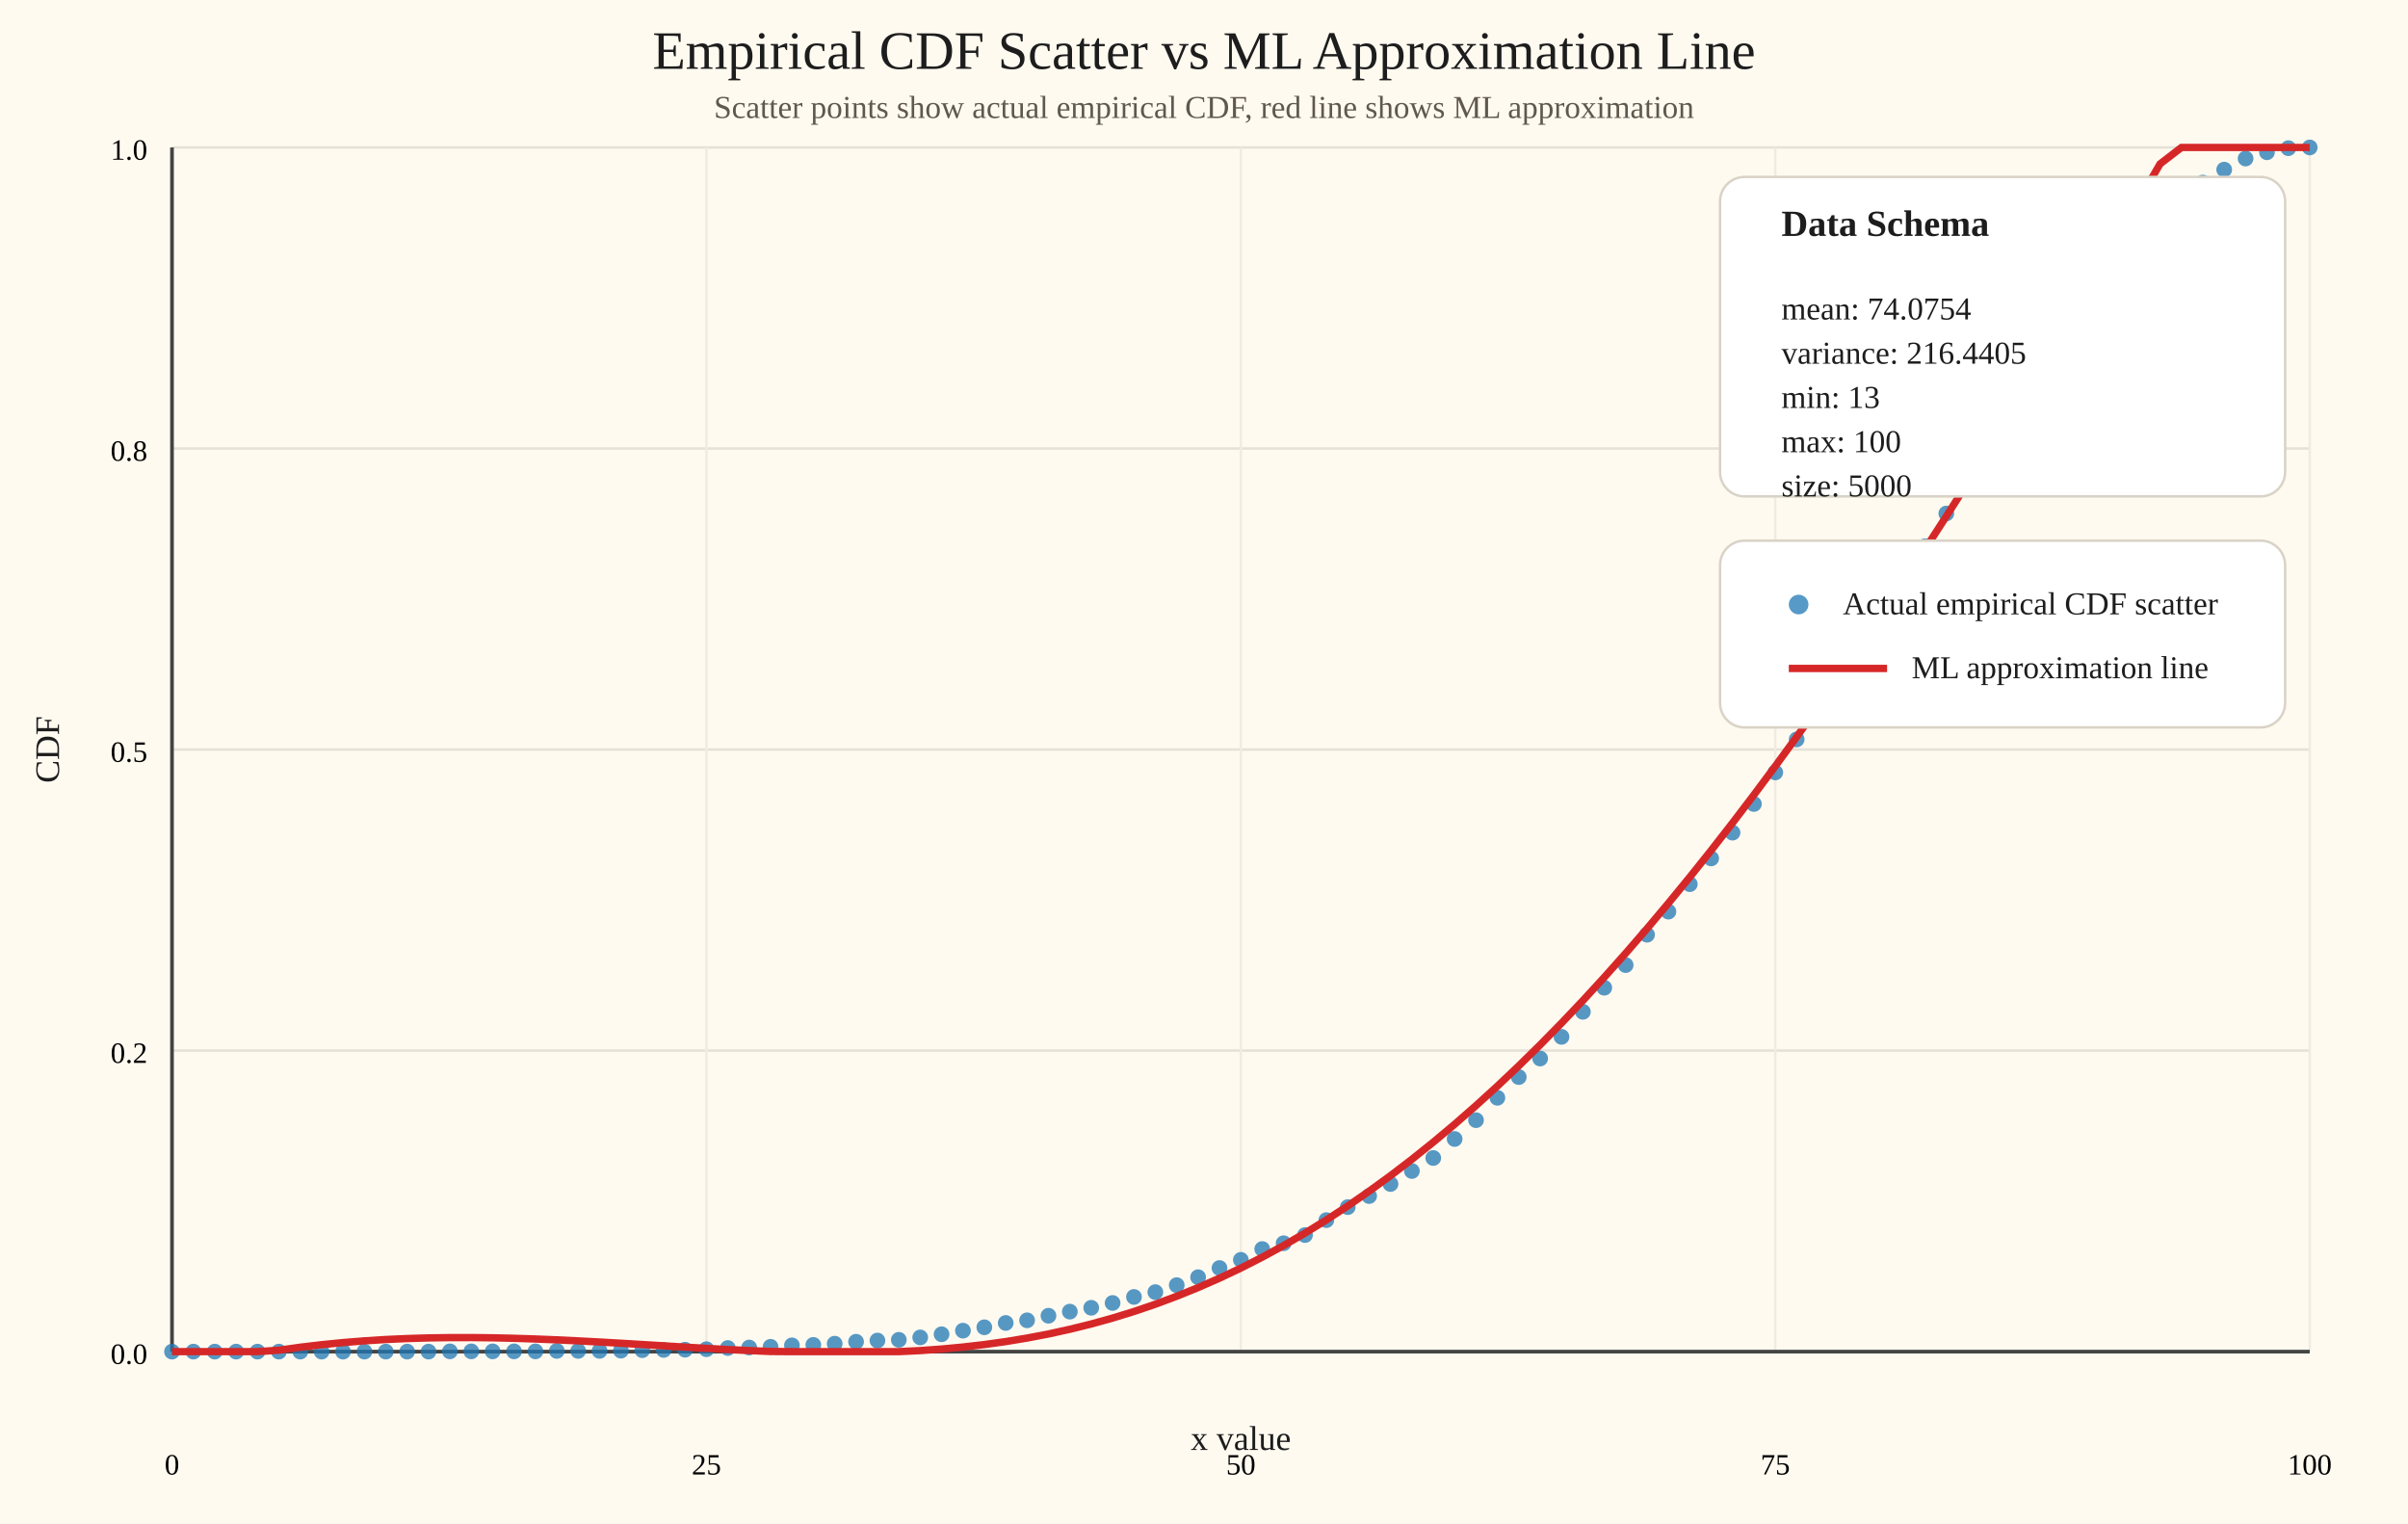
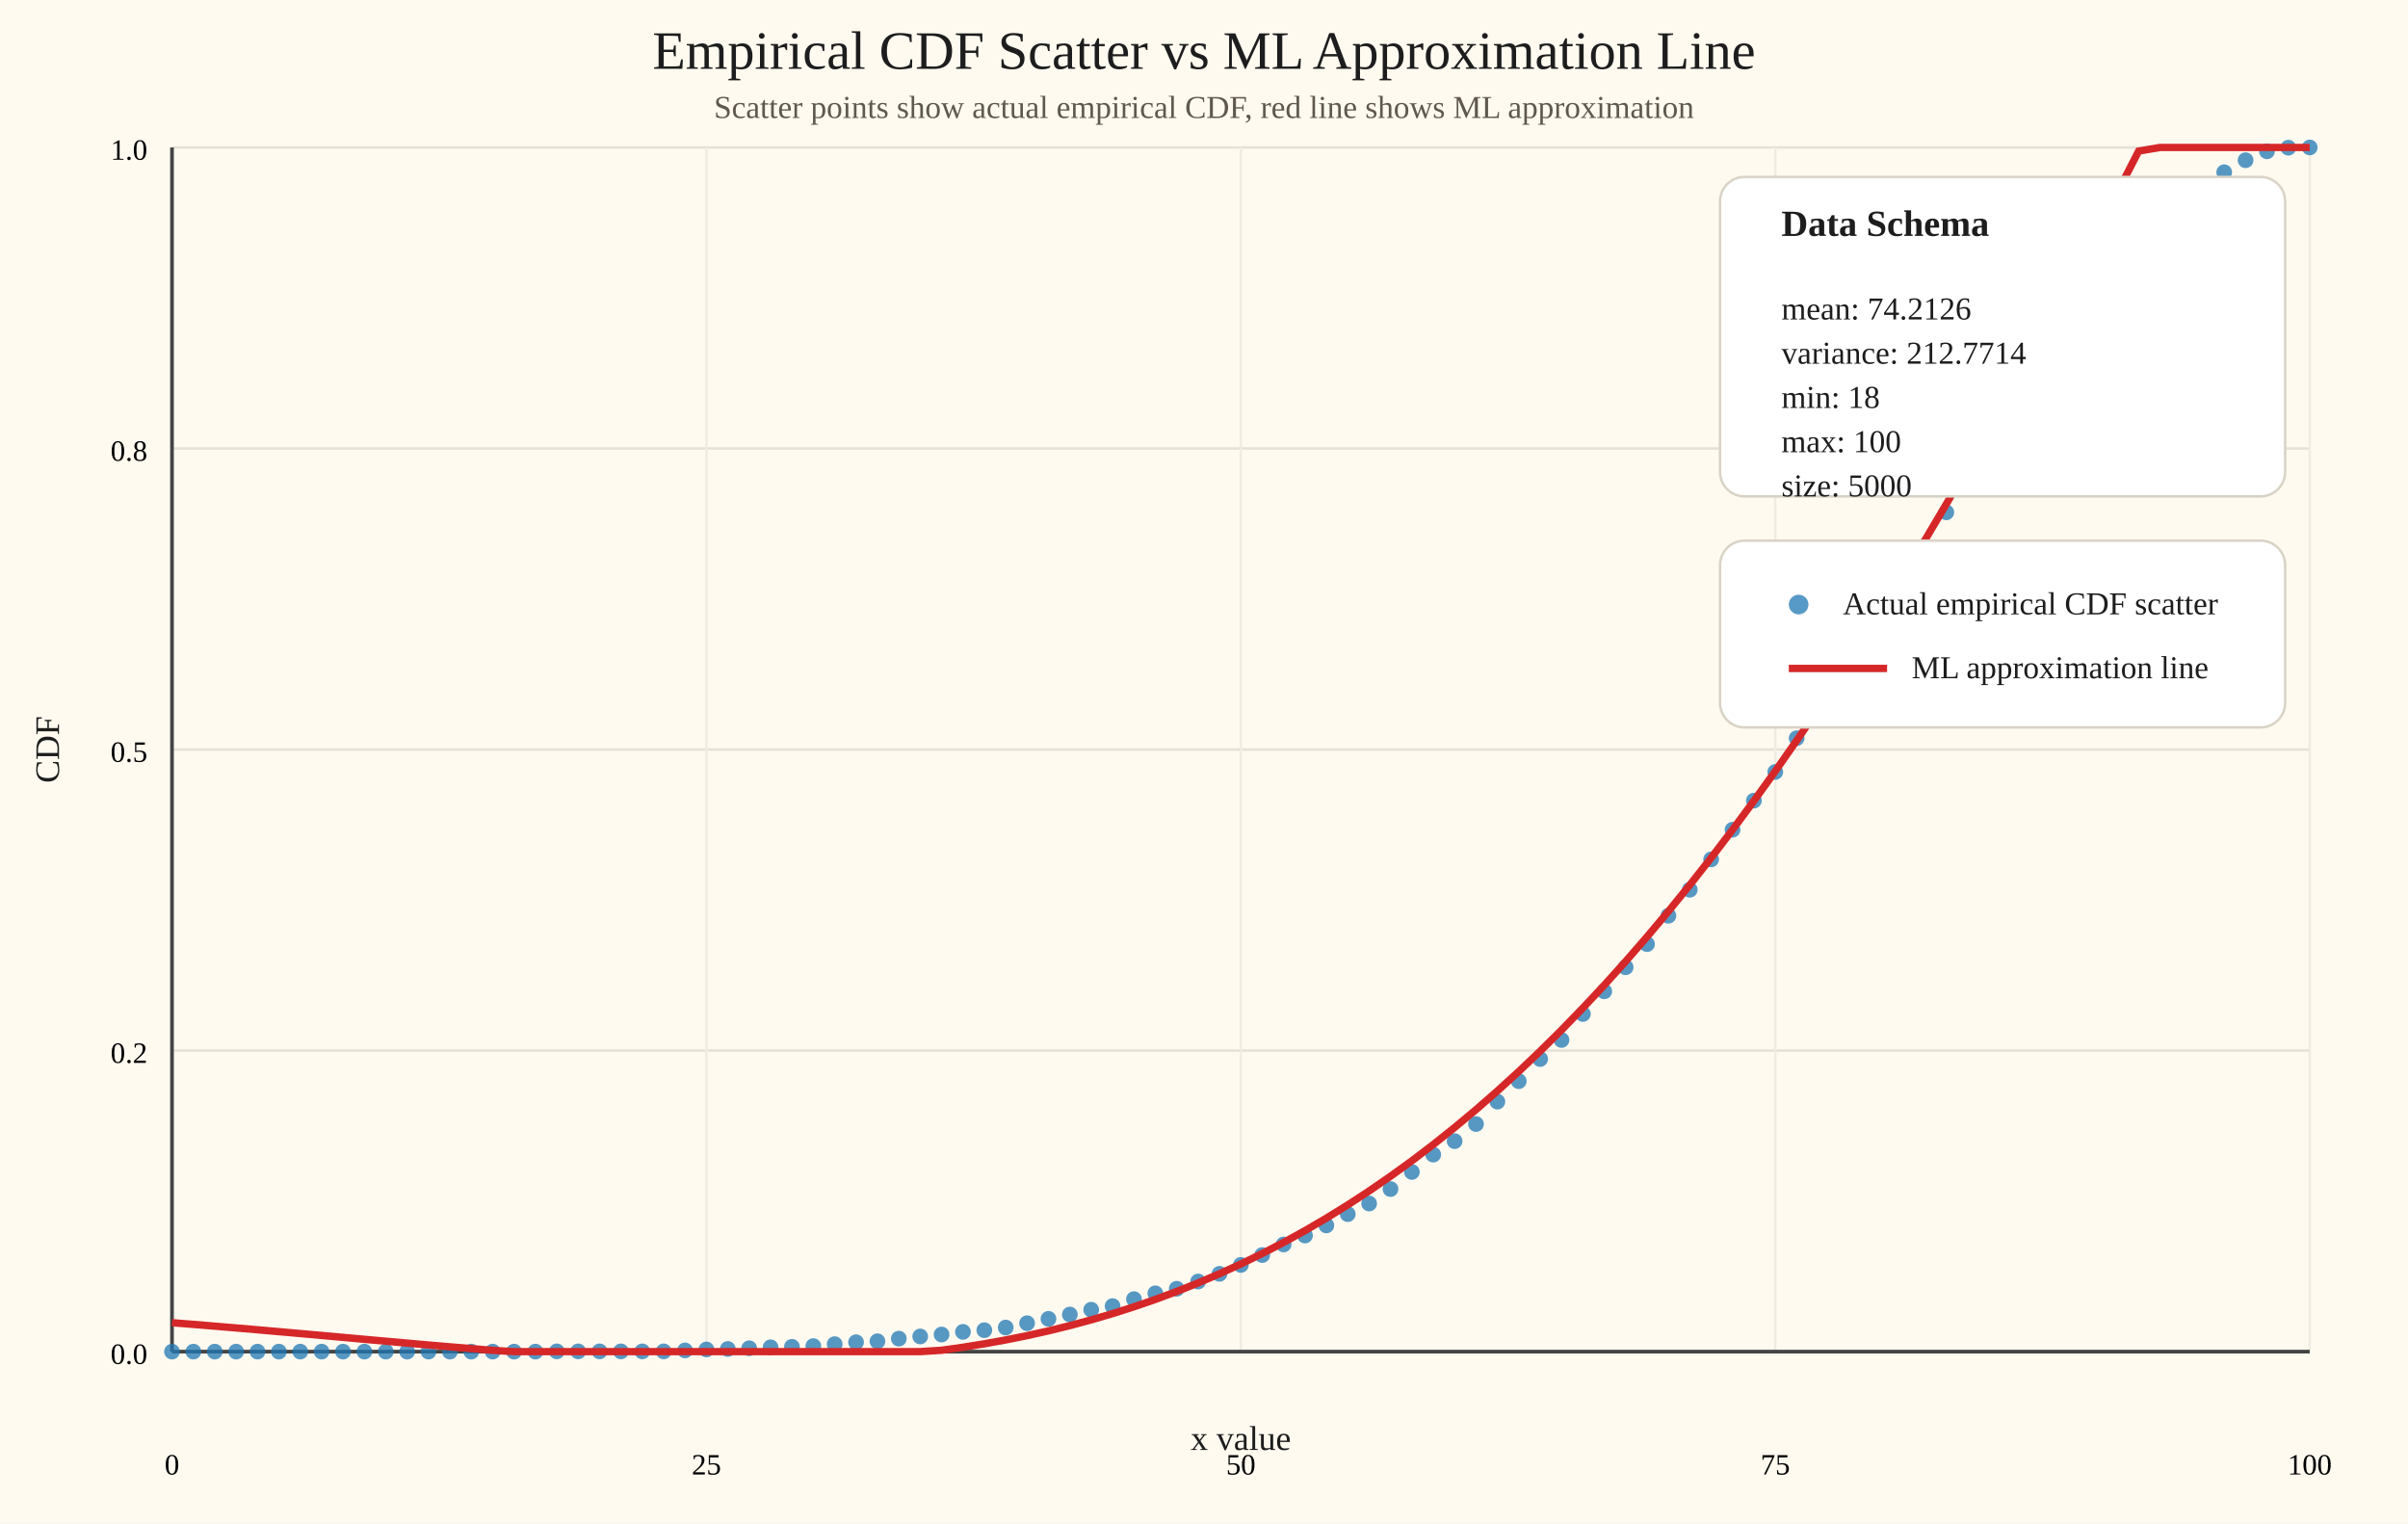
<svg xmlns="http://www.w3.org/2000/svg" width="980" height="620" viewBox="0 0 980 620">
  <rect width="100%" height="100%" fill="#fffaf0" />
  <text x="490.0" y="28" font-size="22" text-anchor="middle" fill="#1d1d1d">Empirical CDF Scatter vs ML Approximation Line</text>
  <text x="490.0" y="48" font-size="13" text-anchor="middle" fill="#5f584d">Scatter points show actual empirical CDF, red line shows ML approximation</text>
  <g>
    <line x1="70" y1="550.00" x2="940" y2="550.00" stroke="#e6e1d7" stroke-width="1" />
    <text x="60" y="555.00" font-size="12" text-anchor="end">0.0</text>
  </g>
  <g>
    <line x1="70" y1="427.50" x2="940" y2="427.50" stroke="#e6e1d7" stroke-width="1" />
    <text x="60" y="432.50" font-size="12" text-anchor="end">0.2</text>
  </g>
  <g>
    <line x1="70" y1="305.00" x2="940" y2="305.00" stroke="#e6e1d7" stroke-width="1" />
    <text x="60" y="310.00" font-size="12" text-anchor="end">0.5</text>
  </g>
  <g>
    <line x1="70" y1="182.50" x2="940" y2="182.50" stroke="#e6e1d7" stroke-width="1" />
    <text x="60" y="187.50" font-size="12" text-anchor="end">0.8</text>
  </g>
  <g>
    <line x1="70" y1="60.00" x2="940" y2="60.00" stroke="#e6e1d7" stroke-width="1" />
    <text x="60" y="65.00" font-size="12" text-anchor="end">1.0</text>
  </g>
  <g>
    <line x1="70.00" y1="60" x2="70.00" y2="550" stroke="#f0ece3" stroke-width="1" />
    <text x="70.00" y="600" font-size="12" text-anchor="middle">0</text>
  </g>
  <g>
    <line x1="287.50" y1="60" x2="287.50" y2="550" stroke="#f0ece3" stroke-width="1" />
    <text x="287.50" y="600" font-size="12" text-anchor="middle">25</text>
  </g>
  <g>
    <line x1="505.00" y1="60" x2="505.00" y2="550" stroke="#f0ece3" stroke-width="1" />
    <text x="505.00" y="600" font-size="12" text-anchor="middle">50</text>
  </g>
  <g>
    <line x1="722.50" y1="60" x2="722.50" y2="550" stroke="#f0ece3" stroke-width="1" />
    <text x="722.50" y="600" font-size="12" text-anchor="middle">75</text>
  </g>
  <g>
    <line x1="940.00" y1="60" x2="940.00" y2="550" stroke="#f0ece3" stroke-width="1" />
    <text x="940.00" y="600" font-size="12" text-anchor="middle">100</text>
  </g>
  <line x1="70" y1="60" x2="70" y2="550" stroke="#444" stroke-width="1.5" />
  <line x1="70" y1="550" x2="940" y2="550" stroke="#444" stroke-width="1.5" />
  <circle cx="70.00" cy="550.00" r="3.2" fill="#1f77b4" fill-opacity="0.75" />
  <circle cx="78.70" cy="550.00" r="3.2" fill="#1f77b4" fill-opacity="0.75" />
  <circle cx="87.40" cy="550.00" r="3.2" fill="#1f77b4" fill-opacity="0.75" />
  <circle cx="96.10" cy="550.00" r="3.2" fill="#1f77b4" fill-opacity="0.75" />
  <circle cx="104.80" cy="550.00" r="3.2" fill="#1f77b4" fill-opacity="0.75" />
  <circle cx="113.50" cy="550.00" r="3.2" fill="#1f77b4" fill-opacity="0.75" />
  <circle cx="122.20" cy="550.00" r="3.2" fill="#1f77b4" fill-opacity="0.75" />
  <circle cx="130.90" cy="550.00" r="3.2" fill="#1f77b4" fill-opacity="0.75" />
  <circle cx="139.60" cy="550.00" r="3.2" fill="#1f77b4" fill-opacity="0.75" />
  <circle cx="148.30" cy="550.00" r="3.2" fill="#1f77b4" fill-opacity="0.75" />
  <circle cx="157.00" cy="550.00" r="3.2" fill="#1f77b4" fill-opacity="0.75" />
  <circle cx="165.70" cy="550.00" r="3.2" fill="#1f77b4" fill-opacity="0.75" />
  <circle cx="174.40" cy="550.00" r="3.2" fill="#1f77b4" fill-opacity="0.75" />
-   <circle cx="183.10" cy="549.90" r="3.2" fill="#1f77b4" fill-opacity="0.75" />
-   <circle cx="191.80" cy="549.90" r="3.2" fill="#1f77b4" fill-opacity="0.75" />
-   <circle cx="200.50" cy="549.90" r="3.2" fill="#1f77b4" fill-opacity="0.75" />
-   <circle cx="209.20" cy="549.90" r="3.2" fill="#1f77b4" fill-opacity="0.75" />
-   <circle cx="217.90" cy="549.90" r="3.2" fill="#1f77b4" fill-opacity="0.75" />
-   <circle cx="226.60" cy="549.71" r="3.2" fill="#1f77b4" fill-opacity="0.75" />
-   <circle cx="235.30" cy="549.71" r="3.2" fill="#1f77b4" fill-opacity="0.75" />
-   <circle cx="244.00" cy="549.71" r="3.2" fill="#1f77b4" fill-opacity="0.75" />
-   <circle cx="252.70" cy="549.61" r="3.2" fill="#1f77b4" fill-opacity="0.75" />
-   <circle cx="261.40" cy="549.41" r="3.2" fill="#1f77b4" fill-opacity="0.75" />
-   <circle cx="270.10" cy="549.31" r="3.2" fill="#1f77b4" fill-opacity="0.75" />
-   <circle cx="278.80" cy="549.22" r="3.2" fill="#1f77b4" fill-opacity="0.75" />
-   <circle cx="287.50" cy="549.02" r="3.2" fill="#1f77b4" fill-opacity="0.75" />
-   <circle cx="296.20" cy="548.53" r="3.2" fill="#1f77b4" fill-opacity="0.75" />
-   <circle cx="304.90" cy="548.33" r="3.2" fill="#1f77b4" fill-opacity="0.75" />
-   <circle cx="313.60" cy="548.04" r="3.2" fill="#1f77b4" fill-opacity="0.75" />
-   <circle cx="322.30" cy="547.45" r="3.2" fill="#1f77b4" fill-opacity="0.75" />
-   <circle cx="331.00" cy="547.26" r="3.2" fill="#1f77b4" fill-opacity="0.75" />
-   <circle cx="339.70" cy="546.77" r="3.2" fill="#1f77b4" fill-opacity="0.75" />
-   <circle cx="348.40" cy="545.98" r="3.2" fill="#1f77b4" fill-opacity="0.75" />
-   <circle cx="357.10" cy="545.49" r="3.2" fill="#1f77b4" fill-opacity="0.75" />
-   <circle cx="365.80" cy="545.20" r="3.2" fill="#1f77b4" fill-opacity="0.75" />
-   <circle cx="374.50" cy="544.22" r="3.2" fill="#1f77b4" fill-opacity="0.75" />
-   <circle cx="383.20" cy="542.94" r="3.2" fill="#1f77b4" fill-opacity="0.75" />
-   <circle cx="391.90" cy="541.47" r="3.2" fill="#1f77b4" fill-opacity="0.75" />
-   <circle cx="400.60" cy="540.10" r="3.2" fill="#1f77b4" fill-opacity="0.75" />
-   <circle cx="409.30" cy="538.34" r="3.2" fill="#1f77b4" fill-opacity="0.75" />
-   <circle cx="418.00" cy="537.26" r="3.2" fill="#1f77b4" fill-opacity="0.75" />
-   <circle cx="426.70" cy="535.40" r="3.2" fill="#1f77b4" fill-opacity="0.75" />
-   <circle cx="435.40" cy="533.73" r="3.2" fill="#1f77b4" fill-opacity="0.75" />
-   <circle cx="444.10" cy="532.16" r="3.2" fill="#1f77b4" fill-opacity="0.75" />
-   <circle cx="452.80" cy="530.20" r="3.2" fill="#1f77b4" fill-opacity="0.75" />
-   <circle cx="461.50" cy="527.75" r="3.2" fill="#1f77b4" fill-opacity="0.75" />
-   <circle cx="470.20" cy="525.79" r="3.2" fill="#1f77b4" fill-opacity="0.75" />
-   <circle cx="478.90" cy="522.95" r="3.2" fill="#1f77b4" fill-opacity="0.75" />
-   <circle cx="487.60" cy="519.72" r="3.2" fill="#1f77b4" fill-opacity="0.75" />
-   <circle cx="496.30" cy="515.99" r="3.2" fill="#1f77b4" fill-opacity="0.75" />
-   <circle cx="505.00" cy="512.66" r="3.2" fill="#1f77b4" fill-opacity="0.75" />
-   <circle cx="513.70" cy="508.25" r="3.2" fill="#1f77b4" fill-opacity="0.75" />
-   <circle cx="522.40" cy="505.90" r="3.2" fill="#1f77b4" fill-opacity="0.75" />
-   <circle cx="531.10" cy="502.57" r="3.2" fill="#1f77b4" fill-opacity="0.75" />
-   <circle cx="539.80" cy="496.49" r="3.2" fill="#1f77b4" fill-opacity="0.75" />
-   <circle cx="548.50" cy="491.20" r="3.2" fill="#1f77b4" fill-opacity="0.75" />
-   <circle cx="557.20" cy="486.69" r="3.2" fill="#1f77b4" fill-opacity="0.75" />
-   <circle cx="565.90" cy="481.79" r="3.2" fill="#1f77b4" fill-opacity="0.75" />
-   <circle cx="574.60" cy="476.50" r="3.2" fill="#1f77b4" fill-opacity="0.75" />
-   <circle cx="583.30" cy="471.21" r="3.2" fill="#1f77b4" fill-opacity="0.75" />
-   <circle cx="592.00" cy="463.47" r="3.2" fill="#1f77b4" fill-opacity="0.75" />
-   <circle cx="600.70" cy="455.82" r="3.2" fill="#1f77b4" fill-opacity="0.75" />
-   <circle cx="609.40" cy="446.71" r="3.2" fill="#1f77b4" fill-opacity="0.75" />
-   <circle cx="618.10" cy="438.28" r="3.2" fill="#1f77b4" fill-opacity="0.75" />
-   <circle cx="626.80" cy="430.73" r="3.2" fill="#1f77b4" fill-opacity="0.75" />
-   <circle cx="635.50" cy="421.91" r="3.2" fill="#1f77b4" fill-opacity="0.75" />
-   <circle cx="644.20" cy="411.72" r="3.2" fill="#1f77b4" fill-opacity="0.75" />
-   <circle cx="652.90" cy="401.92" r="3.2" fill="#1f77b4" fill-opacity="0.75" />
-   <circle cx="661.60" cy="392.71" r="3.2" fill="#1f77b4" fill-opacity="0.75" />
-   <circle cx="670.30" cy="380.36" r="3.2" fill="#1f77b4" fill-opacity="0.75" />
-   <circle cx="679.00" cy="370.95" r="3.2" fill="#1f77b4" fill-opacity="0.75" />
-   <circle cx="687.70" cy="359.78" r="3.2" fill="#1f77b4" fill-opacity="0.75" />
-   <circle cx="696.40" cy="349.30" r="3.2" fill="#1f77b4" fill-opacity="0.75" />
-   <circle cx="705.10" cy="338.81" r="3.2" fill="#1f77b4" fill-opacity="0.75" />
-   <circle cx="713.80" cy="327.15" r="3.2" fill="#1f77b4" fill-opacity="0.75" />
-   <circle cx="722.50" cy="314.31" r="3.2" fill="#1f77b4" fill-opacity="0.75" />
-   <circle cx="731.20" cy="300.88" r="3.2" fill="#1f77b4" fill-opacity="0.75" />
-   <circle cx="739.90" cy="289.03" r="3.2" fill="#1f77b4" fill-opacity="0.75" />
-   <circle cx="748.60" cy="276.48" r="3.2" fill="#1f77b4" fill-opacity="0.75" />
-   <circle cx="757.30" cy="262.76" r="3.2" fill="#1f77b4" fill-opacity="0.75" />
-   <circle cx="766.00" cy="248.45" r="3.2" fill="#1f77b4" fill-opacity="0.75" />
-   <circle cx="774.70" cy="235.32" r="3.2" fill="#1f77b4" fill-opacity="0.75" />
-   <circle cx="783.40" cy="222.29" r="3.2" fill="#1f77b4" fill-opacity="0.75" />
-   <circle cx="792.10" cy="208.96" r="3.2" fill="#1f77b4" fill-opacity="0.75" />
-   <circle cx="800.80" cy="195.53" r="3.2" fill="#1f77b4" fill-opacity="0.75" />
-   <circle cx="809.50" cy="180.83" r="3.2" fill="#1f77b4" fill-opacity="0.75" />
-   <circle cx="818.20" cy="167.80" r="3.2" fill="#1f77b4" fill-opacity="0.75" />
-   <circle cx="826.90" cy="155.65" r="3.2" fill="#1f77b4" fill-opacity="0.75" />
-   <circle cx="835.60" cy="142.91" r="3.2" fill="#1f77b4" fill-opacity="0.75" />
-   <circle cx="844.30" cy="131.34" r="3.2" fill="#1f77b4" fill-opacity="0.75" />
+   <circle cx="183.10" cy="550.00" r="3.2" fill="#1f77b4" fill-opacity="0.75" />
+   <circle cx="191.80" cy="550.00" r="3.2" fill="#1f77b4" fill-opacity="0.75" />
+   <circle cx="200.50" cy="550.00" r="3.2" fill="#1f77b4" fill-opacity="0.75" />
+   <circle cx="209.20" cy="550.00" r="3.2" fill="#1f77b4" fill-opacity="0.75" />
+   <circle cx="217.90" cy="550.00" r="3.2" fill="#1f77b4" fill-opacity="0.75" />
+   <circle cx="226.60" cy="549.90" r="3.2" fill="#1f77b4" fill-opacity="0.75" />
+   <circle cx="235.30" cy="549.90" r="3.2" fill="#1f77b4" fill-opacity="0.75" />
+   <circle cx="244.00" cy="549.90" r="3.2" fill="#1f77b4" fill-opacity="0.75" />
+   <circle cx="252.70" cy="549.90" r="3.2" fill="#1f77b4" fill-opacity="0.75" />
+   <circle cx="261.40" cy="549.90" r="3.2" fill="#1f77b4" fill-opacity="0.75" />
+   <circle cx="270.10" cy="549.90" r="3.2" fill="#1f77b4" fill-opacity="0.75" />
+   <circle cx="278.80" cy="549.51" r="3.2" fill="#1f77b4" fill-opacity="0.75" />
+   <circle cx="287.50" cy="549.12" r="3.2" fill="#1f77b4" fill-opacity="0.75" />
+   <circle cx="296.20" cy="548.92" r="3.2" fill="#1f77b4" fill-opacity="0.75" />
+   <circle cx="304.90" cy="548.63" r="3.2" fill="#1f77b4" fill-opacity="0.75" />
+   <circle cx="313.60" cy="548.24" r="3.2" fill="#1f77b4" fill-opacity="0.75" />
+   <circle cx="322.30" cy="548.04" r="3.2" fill="#1f77b4" fill-opacity="0.75" />
+   <circle cx="331.00" cy="547.75" r="3.2" fill="#1f77b4" fill-opacity="0.75" />
+   <circle cx="339.70" cy="546.96" r="3.2" fill="#1f77b4" fill-opacity="0.75" />
+   <circle cx="348.40" cy="546.18" r="3.2" fill="#1f77b4" fill-opacity="0.75" />
+   <circle cx="357.10" cy="545.79" r="3.2" fill="#1f77b4" fill-opacity="0.75" />
+   <circle cx="365.80" cy="544.71" r="3.2" fill="#1f77b4" fill-opacity="0.75" />
+   <circle cx="374.50" cy="543.83" r="3.2" fill="#1f77b4" fill-opacity="0.75" />
+   <circle cx="383.20" cy="543.04" r="3.2" fill="#1f77b4" fill-opacity="0.75" />
+   <circle cx="391.90" cy="541.96" r="3.2" fill="#1f77b4" fill-opacity="0.75" />
+   <circle cx="400.60" cy="541.28" r="3.2" fill="#1f77b4" fill-opacity="0.75" />
+   <circle cx="409.30" cy="540.20" r="3.2" fill="#1f77b4" fill-opacity="0.75" />
+   <circle cx="418.00" cy="538.44" r="3.2" fill="#1f77b4" fill-opacity="0.75" />
+   <circle cx="426.70" cy="536.67" r="3.2" fill="#1f77b4" fill-opacity="0.75" />
+   <circle cx="435.40" cy="534.91" r="3.2" fill="#1f77b4" fill-opacity="0.75" />
+   <circle cx="444.10" cy="532.95" r="3.2" fill="#1f77b4" fill-opacity="0.75" />
+   <circle cx="452.80" cy="531.48" r="3.2" fill="#1f77b4" fill-opacity="0.75" />
+   <circle cx="461.50" cy="528.64" r="3.2" fill="#1f77b4" fill-opacity="0.75" />
+   <circle cx="470.20" cy="526.28" r="3.2" fill="#1f77b4" fill-opacity="0.75" />
+   <circle cx="478.90" cy="524.42" r="3.2" fill="#1f77b4" fill-opacity="0.75" />
+   <circle cx="487.60" cy="521.48" r="3.2" fill="#1f77b4" fill-opacity="0.75" />
+   <circle cx="496.30" cy="518.35" r="3.2" fill="#1f77b4" fill-opacity="0.75" />
+   <circle cx="505.00" cy="514.72" r="3.2" fill="#1f77b4" fill-opacity="0.75" />
+   <circle cx="513.70" cy="510.70" r="3.2" fill="#1f77b4" fill-opacity="0.75" />
+   <circle cx="522.40" cy="506.39" r="3.2" fill="#1f77b4" fill-opacity="0.75" />
+   <circle cx="531.10" cy="502.76" r="3.2" fill="#1f77b4" fill-opacity="0.75" />
+   <circle cx="539.80" cy="498.65" r="3.2" fill="#1f77b4" fill-opacity="0.75" />
+   <circle cx="548.50" cy="494.04" r="3.2" fill="#1f77b4" fill-opacity="0.75" />
+   <circle cx="557.20" cy="489.73" r="3.2" fill="#1f77b4" fill-opacity="0.75" />
+   <circle cx="565.90" cy="483.85" r="3.2" fill="#1f77b4" fill-opacity="0.75" />
+   <circle cx="574.60" cy="476.89" r="3.2" fill="#1f77b4" fill-opacity="0.75" />
+   <circle cx="583.30" cy="469.84" r="3.2" fill="#1f77b4" fill-opacity="0.75" />
+   <circle cx="592.00" cy="464.35" r="3.2" fill="#1f77b4" fill-opacity="0.75" />
+   <circle cx="600.70" cy="457.39" r="3.2" fill="#1f77b4" fill-opacity="0.75" />
+   <circle cx="609.40" cy="448.28" r="3.2" fill="#1f77b4" fill-opacity="0.75" />
+   <circle cx="618.10" cy="439.95" r="3.2" fill="#1f77b4" fill-opacity="0.75" />
+   <circle cx="626.80" cy="430.93" r="3.2" fill="#1f77b4" fill-opacity="0.75" />
+   <circle cx="635.50" cy="423.19" r="3.2" fill="#1f77b4" fill-opacity="0.75" />
+   <circle cx="644.20" cy="412.60" r="3.2" fill="#1f77b4" fill-opacity="0.75" />
+   <circle cx="652.90" cy="403.39" r="3.2" fill="#1f77b4" fill-opacity="0.75" />
+   <circle cx="661.60" cy="393.59" r="3.2" fill="#1f77b4" fill-opacity="0.75" />
+   <circle cx="670.30" cy="384.18" r="3.2" fill="#1f77b4" fill-opacity="0.75" />
+   <circle cx="679.00" cy="372.62" r="3.2" fill="#1f77b4" fill-opacity="0.75" />
+   <circle cx="687.70" cy="362.04" r="3.2" fill="#1f77b4" fill-opacity="0.75" />
+   <circle cx="696.40" cy="349.69" r="3.2" fill="#1f77b4" fill-opacity="0.75" />
+   <circle cx="705.10" cy="337.63" r="3.2" fill="#1f77b4" fill-opacity="0.75" />
+   <circle cx="713.80" cy="325.78" r="3.2" fill="#1f77b4" fill-opacity="0.75" />
+   <circle cx="722.50" cy="314.11" r="3.2" fill="#1f77b4" fill-opacity="0.75" />
+   <circle cx="731.20" cy="300.39" r="3.2" fill="#1f77b4" fill-opacity="0.75" />
+   <circle cx="739.90" cy="287.75" r="3.2" fill="#1f77b4" fill-opacity="0.75" />
+   <circle cx="748.60" cy="275.50" r="3.2" fill="#1f77b4" fill-opacity="0.75" />
+   <circle cx="757.30" cy="262.08" r="3.2" fill="#1f77b4" fill-opacity="0.75" />
+   <circle cx="766.00" cy="250.61" r="3.2" fill="#1f77b4" fill-opacity="0.75" />
+   <circle cx="774.70" cy="236.99" r="3.2" fill="#1f77b4" fill-opacity="0.75" />
+   <circle cx="783.40" cy="223.46" r="3.2" fill="#1f77b4" fill-opacity="0.75" />
+   <circle cx="792.10" cy="208.47" r="3.2" fill="#1f77b4" fill-opacity="0.75" />
+   <circle cx="800.80" cy="194.55" r="3.2" fill="#1f77b4" fill-opacity="0.75" />
+   <circle cx="809.50" cy="183.68" r="3.2" fill="#1f77b4" fill-opacity="0.75" />
+   <circle cx="818.20" cy="170.54" r="3.2" fill="#1f77b4" fill-opacity="0.75" />
+   <circle cx="826.90" cy="158.98" r="3.2" fill="#1f77b4" fill-opacity="0.75" />
+   <circle cx="835.60" cy="144.97" r="3.2" fill="#1f77b4" fill-opacity="0.75" />
+   <circle cx="844.30" cy="133.89" r="3.2" fill="#1f77b4" fill-opacity="0.75" />
  <circle cx="853.00" cy="121.25" r="3.2" fill="#1f77b4" fill-opacity="0.75" />
  <circle cx="861.70" cy="110.37" r="3.2" fill="#1f77b4" fill-opacity="0.75" />
  <circle cx="870.40" cy="100.47" r="3.2" fill="#1f77b4" fill-opacity="0.75" />
-   <circle cx="879.10" cy="90.97" r="3.2" fill="#1f77b4" fill-opacity="0.75" />
-   <circle cx="887.80" cy="82.05" r="3.2" fill="#1f77b4" fill-opacity="0.75" />
-   <circle cx="896.50" cy="74.31" r="3.2" fill="#1f77b4" fill-opacity="0.75" />
-   <circle cx="905.20" cy="69.02" r="3.2" fill="#1f77b4" fill-opacity="0.75" />
-   <circle cx="913.90" cy="64.51" r="3.2" fill="#1f77b4" fill-opacity="0.75" />
-   <circle cx="922.60" cy="61.96" r="3.2" fill="#1f77b4" fill-opacity="0.75" />
-   <circle cx="931.30" cy="60.29" r="3.2" fill="#1f77b4" fill-opacity="0.75" />
+   <circle cx="879.10" cy="89.89" r="3.2" fill="#1f77b4" fill-opacity="0.75" />
+   <circle cx="887.80" cy="83.42" r="3.2" fill="#1f77b4" fill-opacity="0.75" />
+   <circle cx="896.50" cy="75.48" r="3.2" fill="#1f77b4" fill-opacity="0.75" />
+   <circle cx="905.20" cy="70.09" r="3.2" fill="#1f77b4" fill-opacity="0.75" />
+   <circle cx="913.90" cy="65.19" r="3.2" fill="#1f77b4" fill-opacity="0.75" />
+   <circle cx="922.60" cy="61.57" r="3.2" fill="#1f77b4" fill-opacity="0.75" />
+   <circle cx="931.30" cy="60.10" r="3.2" fill="#1f77b4" fill-opacity="0.75" />
  <circle cx="940.00" cy="60.00" r="3.2" fill="#1f77b4" fill-opacity="0.75" />
-   <polyline fill="none" stroke="#d62728" stroke-width="3" points="70.00,550.00 78.70,550.00 87.40,550.00 96.10,550.00 104.80,550.00 113.50,549.43 122.20,548.21 130.90,547.18 139.60,546.32 148.30,545.62 157.00,545.07 165.70,544.68 174.40,544.42 183.10,544.29 191.80,544.28 200.50,544.38 209.20,544.58 217.90,544.86 226.60,545.21 235.30,545.63 244.00,546.09 252.70,546.59 261.40,547.11 270.10,547.64 278.80,548.17 287.50,548.67 296.20,549.15 304.90,549.57 313.60,549.94 322.30,550.00 331.00,550.00 339.70,550.00 348.40,550.00 357.10,550.00 365.80,550.00 374.50,549.58 383.20,548.95 391.90,548.14 400.60,547.13 409.30,545.92 418.00,544.48 426.70,542.82 435.40,540.91 444.10,538.76 452.80,536.35 461.50,533.67 470.20,530.71 478.90,527.47 487.60,523.94 496.30,520.12 505.00,516.00 513.70,511.57 522.40,506.83 531.10,501.78 539.80,496.41 548.50,490.73 557.20,484.72 565.90,478.40 574.60,471.75 583.30,464.78 592.00,457.49 600.70,449.88 609.40,441.96 618.10,433.72 626.80,425.17 635.50,416.31 644.20,407.15 652.90,397.68 661.60,387.92 670.30,377.87 679.00,367.53 687.70,356.92 696.40,346.03 705.10,334.87 713.80,323.45 722.50,311.77 731.20,299.85 739.90,287.69 748.60,275.29 757.30,262.67 766.00,249.83 774.70,236.78 783.40,223.53 792.10,210.08 800.80,196.45 809.50,182.64 818.20,168.66 826.90,154.51 835.60,140.22 844.30,125.77 853.00,111.19 861.70,96.47 870.40,81.64 879.10,66.69 887.80,60.00 896.50,60.00 905.20,60.00 913.90,60.00 922.60,60.00 931.30,60.00 940.00,60.00" />
+   <polyline fill="none" stroke="#d62728" stroke-width="3" points="70.00,538.23 78.70,538.92 87.40,539.64 96.10,540.37 104.80,541.11 113.50,541.87 122.20,542.64 130.90,543.42 139.60,544.20 148.30,544.99 157.00,545.76 165.70,546.54 174.40,547.30 183.10,548.05 191.80,548.77 200.50,549.48 209.20,550.00 217.90,550.00 226.60,550.00 235.30,550.00 244.00,550.00 252.70,550.00 261.40,550.00 270.10,550.00 278.80,550.00 287.50,550.00 296.20,550.00 304.90,550.00 313.60,550.00 322.30,550.00 331.00,550.00 339.70,550.00 348.40,550.00 357.10,550.00 365.80,550.00 374.50,550.00 383.20,549.45 391.90,548.22 400.60,546.82 409.30,545.25 418.00,543.50 426.70,541.56 435.40,539.42 444.10,537.08 452.80,534.53 461.50,531.76 470.20,528.76 478.90,525.53 487.60,522.05 496.30,518.32 505.00,514.34 513.70,510.09 522.40,505.57 531.10,500.77 539.80,495.68 548.50,490.31 557.20,484.63 565.90,478.64 574.60,472.35 583.30,465.74 592.00,458.80 600.70,451.54 609.40,443.94 618.10,436.01 626.80,427.75 635.50,419.13 644.20,410.17 652.90,400.87 661.60,391.21 670.30,381.20 679.00,370.84 687.70,360.13 696.40,349.07 705.10,337.66 713.80,325.90 722.50,313.80 731.20,301.35 739.90,288.57 748.60,275.45 757.30,262.01 766.00,248.25 774.70,234.18 783.40,219.80 792.10,205.12 800.80,190.16 809.50,174.92 818.20,159.42 826.90,143.65 835.60,127.65 844.30,111.41 853.00,94.96 861.70,78.31 870.40,61.46 879.10,60.00 887.80,60.00 896.50,60.00 905.20,60.00 913.90,60.00 922.60,60.00 931.30,60.00 940.00,60.00" />
  <rect x="700" y="72" width="230" height="130" fill="#ffffff" stroke="#d9d3c7" rx="10" />
  <text x="725" y="96" font-size="15" font-weight="bold" fill="#1d1d1d">Data Schema</text>
-   <text x="725" y="130" font-size="13" fill="#1d1d1d">mean: 74.0754</text>
-   <text x="725" y="148" font-size="13" fill="#1d1d1d">variance: 216.4405</text>
-   <text x="725" y="166" font-size="13" fill="#1d1d1d">min: 13</text>
+   <text x="725" y="130" font-size="13" fill="#1d1d1d">mean: 74.2126</text>
+   <text x="725" y="148" font-size="13" fill="#1d1d1d">variance: 212.7714</text>
+   <text x="725" y="166" font-size="13" fill="#1d1d1d">min: 18</text>
  <text x="725" y="184" font-size="13" fill="#1d1d1d">max: 100</text>
  <text x="725" y="202" font-size="13" fill="#1d1d1d">size: 5000</text>
  <rect x="700" y="220" width="230" height="76" fill="#ffffff" stroke="#d9d3c7" rx="10" />
  <circle cx="732" cy="246" r="4" fill="#1f77b4" fill-opacity="0.75" />
  <text x="750" y="250" font-size="13" fill="#1d1d1d">Actual empirical CDF scatter</text>
  <line x1="728" y1="272" x2="768" y2="272" stroke="#d62728" stroke-width="3" />
  <text x="778" y="276" font-size="13" fill="#1d1d1d">ML approximation line</text>
  <text x="505.0" y="590" font-size="14" text-anchor="middle" fill="#1d1d1d">x value</text>
  <text x="24" y="305.0" font-size="14" text-anchor="middle" fill="#1d1d1d" transform="rotate(-90 24 305.0)">CDF</text>
</svg>
